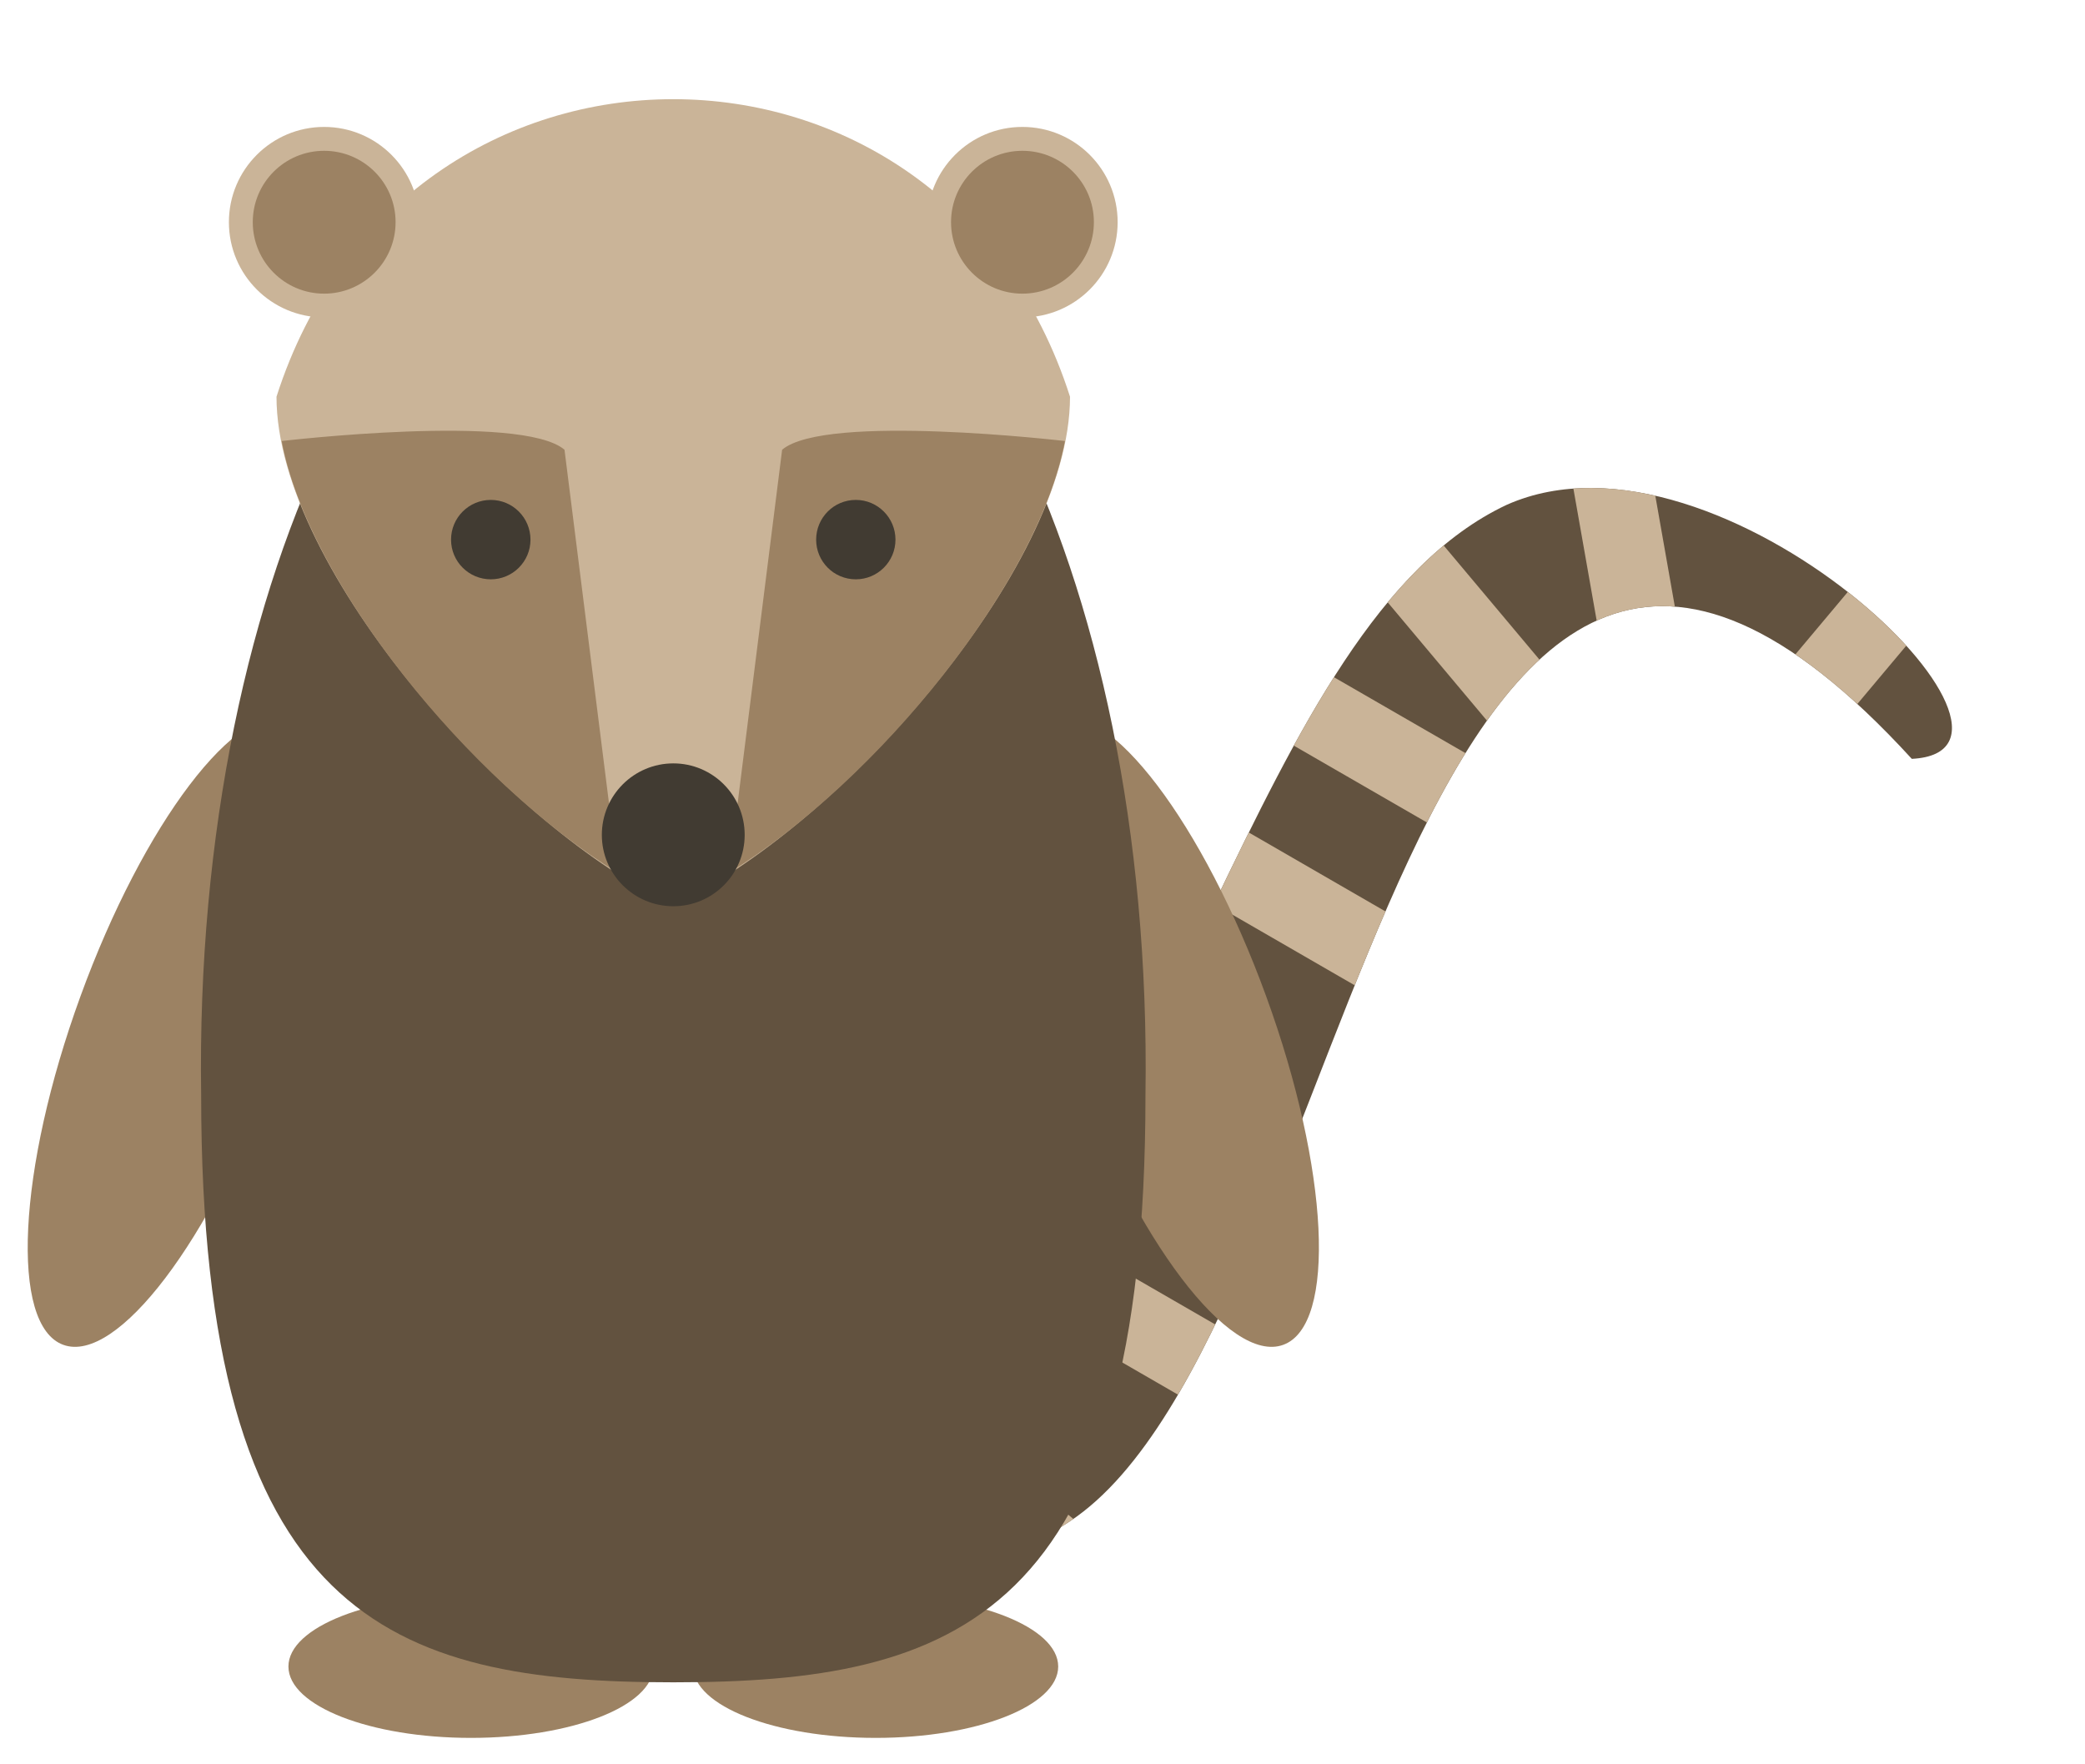
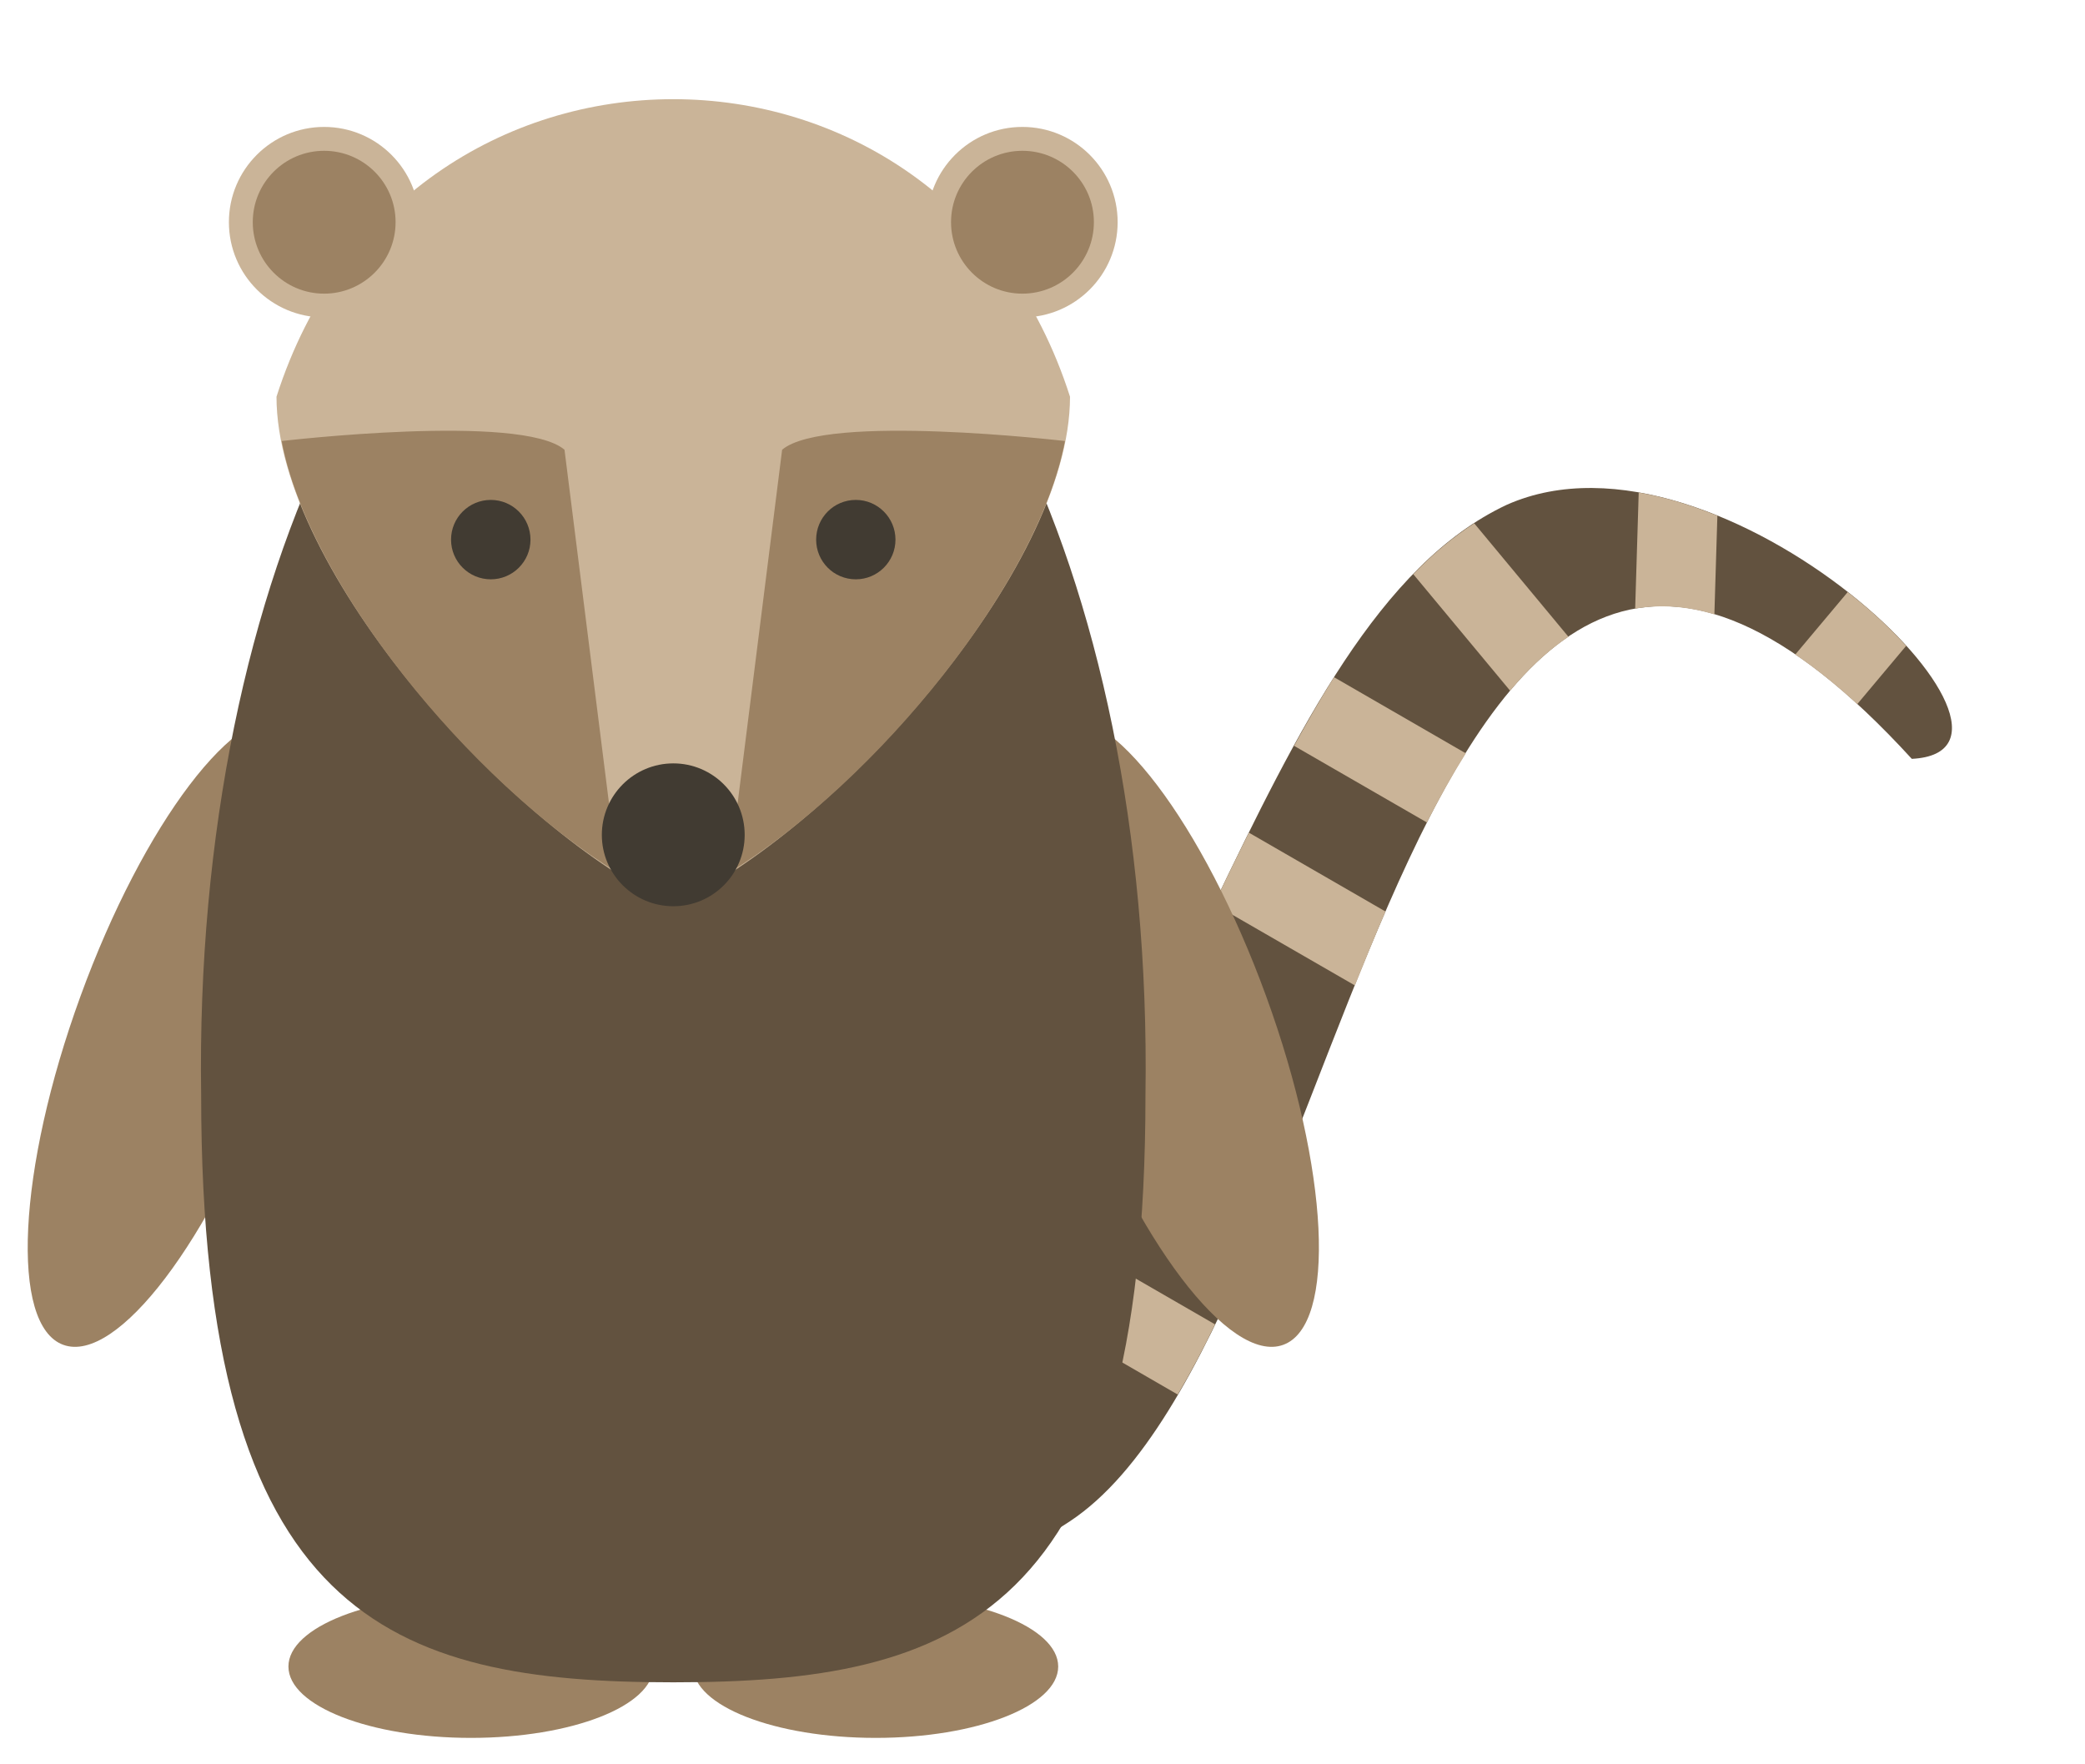
<svg xmlns="http://www.w3.org/2000/svg" width="73.726" height="62.362" viewBox="0 0 73.726 62.362">
  <defs>
    <clipPath id="clip-0">
      <path clip-rule="nonzero" d="M 10 56 L 24 56 L 24 61.73 L 10 61.73 Z M 10 56 " />
    </clipPath>
    <clipPath id="clip-1">
      <path clip-rule="nonzero" d="M 24 56 L 38 56 L 38 61.73 L 24 61.73 Z M 24 56 " />
    </clipPath>
    <clipPath id="clip-2">
-       <path clip-rule="nonzero" d="M 40 28 L 52 28 L 52 37 L 40 37 Z M 40 28 " />
-     </clipPath>
-     <clipPath id="clip-3">
-       <path clip-rule="nonzero" d="M 31.789 48.836 C 41.715 41.176 44.297 22.059 53.281 17.848 C 60.863 14.477 73.219 26.551 67.602 26.832 C 49.633 7.176 48.059 47.008 37.84 53.785 C 32.824 57.113 18.859 61.402 19.855 55.43 C 20.773 49.973 25.234 53.898 31.789 48.836 Z M 31.789 48.836 " />
-     </clipPath>
-     <clipPath id="clip-4">
-       <path clip-rule="nonzero" d="M 43 22 L 55 22 L 55 31 L 43 31 Z M 43 22 " />
-     </clipPath>
-     <clipPath id="clip-5">
-       <path clip-rule="nonzero" d="M 31.789 48.836 C 41.715 41.176 44.297 22.059 53.281 17.848 C 60.863 14.477 73.219 26.551 67.602 26.832 C 49.633 7.176 48.059 47.008 37.84 53.785 C 32.824 57.113 18.859 61.402 19.855 55.43 C 20.773 49.973 25.234 53.898 31.789 48.836 Z M 31.789 48.836 " />
-     </clipPath>
-     <clipPath id="clip-6">
-       <path clip-rule="nonzero" d="M 47 17 L 57 17 L 57 28 L 47 28 Z M 47 17 " />
-     </clipPath>
-     <clipPath id="clip-7">
-       <path clip-rule="nonzero" d="M 31.789 48.836 C 41.715 41.176 44.297 22.059 53.281 17.848 C 60.863 14.477 73.219 26.551 67.602 26.832 C 49.633 7.176 48.059 47.008 37.84 53.785 C 32.824 57.113 18.859 61.402 19.855 55.43 C 20.773 49.973 25.234 53.898 31.789 48.836 Z M 31.789 48.836 " />
-     </clipPath>
-     <clipPath id="clip-8">
-       <path clip-rule="nonzero" d="M 55 17 L 60 17 L 60 26 L 55 26 Z M 55 17 " />
-     </clipPath>
-     <clipPath id="clip-9">
-       <path clip-rule="nonzero" d="M 31.789 48.836 C 41.715 41.176 44.297 22.059 53.281 17.848 C 60.863 14.477 73.219 26.551 67.602 26.832 C 49.633 7.176 48.059 47.008 37.84 53.785 C 32.824 57.113 18.859 61.402 19.855 55.43 C 20.773 49.973 25.234 53.898 31.789 48.836 Z M 31.789 48.836 " />
-     </clipPath>
-     <clipPath id="clip-10">
-       <path clip-rule="nonzero" d="M 61 17 L 70 17 L 70 28 L 61 28 Z M 61 17 " />
-     </clipPath>
-     <clipPath id="clip-11">
-       <path clip-rule="nonzero" d="M 31.789 48.836 C 41.715 41.176 44.297 22.059 53.281 17.848 C 60.863 14.477 73.219 26.551 67.602 26.832 C 49.633 7.176 48.059 47.008 37.84 53.785 C 32.824 57.113 18.859 61.402 19.855 55.43 C 20.773 49.973 25.234 53.898 31.789 48.836 Z M 31.789 48.836 " />
-     </clipPath>
-     <clipPath id="clip-12">
-       <path clip-rule="nonzero" d="M 33 42 L 45 42 L 45 51 L 33 51 Z M 33 42 " />
-     </clipPath>
-     <clipPath id="clip-13">
-       <path clip-rule="nonzero" d="M 31.789 48.836 C 41.715 41.176 44.297 22.059 53.281 17.848 C 60.863 14.477 73.219 26.551 67.602 26.832 C 49.633 7.176 48.059 47.008 37.84 53.785 C 32.824 57.113 18.859 61.402 19.855 55.43 C 20.773 49.973 25.234 53.898 31.789 48.836 Z M 31.789 48.836 " />
-     </clipPath>
-     <clipPath id="clip-14">
-       <path clip-rule="nonzero" d="M 36 35 L 48 35 L 48 44 L 36 44 Z M 36 35 " />
-     </clipPath>
-     <clipPath id="clip-15">
-       <path clip-rule="nonzero" d="M 31.789 48.836 C 41.715 41.176 44.297 22.059 53.281 17.848 C 60.863 14.477 73.219 26.551 67.602 26.832 C 49.633 7.176 48.059 47.008 37.84 53.785 C 32.824 57.113 18.859 61.402 19.855 55.43 C 20.773 49.973 25.234 53.898 31.789 48.836 Z M 31.789 48.836 " />
-     </clipPath>
-     <clipPath id="clip-16">
-       <path clip-rule="nonzero" d="M 28 47 L 39 47 L 39 57 L 28 57 Z M 28 47 " />
-     </clipPath>
-     <clipPath id="clip-17">
-       <path clip-rule="nonzero" d="M 31.789 48.836 C 41.715 41.176 44.297 22.059 53.281 17.848 C 60.863 14.477 73.219 26.551 67.602 26.832 C 49.633 7.176 48.059 47.008 37.84 53.785 C 32.824 57.113 18.859 61.402 19.855 55.43 C 20.773 49.973 25.234 53.898 31.789 48.836 Z M 31.789 48.836 " />
-     </clipPath>
-     <clipPath id="clip-18">
-       <path clip-rule="nonzero" d="M 21 50 L 30 50 L 30 59 L 21 59 Z M 21 50 " />
-     </clipPath>
-     <clipPath id="clip-19">
-       <path clip-rule="nonzero" d="M 31.789 48.836 C 41.715 41.176 44.297 22.059 53.281 17.848 C 60.863 14.477 73.219 26.551 67.602 26.832 C 49.633 7.176 48.059 47.008 37.84 53.785 C 32.824 57.113 18.859 61.402 19.855 55.43 C 20.773 49.973 25.234 53.898 31.789 48.836 Z M 31.789 48.836 " />
-     </clipPath>
-     <clipPath id="clip-20">
      <path clip-rule="nonzero" d="M 0.238 25 L 12 25 L 12 48 L 0.238 48 Z M 0.238 25 " />
    </clipPath>
  </defs>
  <g clip-path="url(#clip-0)">
    <path fill-rule="nonzero" fill="rgb(61.002%, 51.096%, 38.736%)" fill-opacity="1" d="M 23.105 58.926 C 23.105 57.531 20.215 56.398 16.652 56.398 C 13.09 56.398 10.199 57.531 10.199 58.926 C 10.199 60.32 13.09 61.449 16.652 61.449 C 20.215 61.449 23.105 60.32 23.105 58.926 Z M 23.105 58.926 " />
  </g>
  <g clip-path="url(#clip-1)">
    <path fill-rule="nonzero" fill="rgb(61.002%, 51.096%, 38.736%)" fill-opacity="1" d="M 37.418 58.926 C 37.418 57.531 34.527 56.398 30.965 56.398 C 27.398 56.398 24.508 57.531 24.508 58.926 C 24.508 60.32 27.398 61.449 30.965 61.449 C 34.527 61.449 37.418 60.32 37.418 58.926 Z M 37.418 58.926 " />
  </g>
  <path fill-rule="nonzero" fill="rgb(38.249%, 32.187%, 24.625%)" fill-opacity="1" d="M 31.789 48.836 C 41.715 41.176 44.297 22.059 53.281 17.848 C 60.863 14.477 73.219 26.551 67.602 26.832 C 49.633 7.176 48.059 47.008 37.84 53.785 C 32.824 57.113 18.859 61.402 19.855 55.43 C 20.773 49.973 25.234 53.898 31.789 48.836 Z M 31.789 48.836 " />
+   <path fill-rule="nonzero" fill="rgb(79.16%, 70.476%, 59.763%)" fill-opacity="1" d="M 65.336 20.934 L 63.48 23.145 C 64.184 23.617 64.914 24.199 65.672 24.898 L 67.402 22.836 C 66.832 22.203 66.133 21.555 65.336 20.934 Z M 65.336 20.934 " />
+   <path fill-rule="nonzero" fill="rgb(79.16%, 70.476%, 59.763%)" fill-opacity="1" d="M 57.945 17.414 L 57.82 21.523 C 58.691 21.367 59.621 21.426 60.621 21.723 L 60.727 18.234 C 59.812 17.863 58.875 17.574 57.945 17.414 Z M 57.945 17.414 " />
+   <path fill-rule="nonzero" fill="rgb(79.16%, 70.476%, 59.763%)" fill-opacity="1" d="M 52.129 18.504 C 51.363 19 50.648 19.602 49.973 20.301 L 53.398 24.422 C 54.047 23.648 54.73 23.004 55.461 22.516 Z M 52.129 18.504 " />
+   <path fill-rule="nonzero" fill="rgb(79.16%, 70.476%, 59.763%)" fill-opacity="1" d="M 47.172 23.945 C 46.688 24.711 46.223 25.531 45.758 26.371 L 50.457 29.082 C 50.898 28.211 51.355 27.398 51.832 26.637 Z M 47.172 23.945 " />
+   <path fill-rule="nonzero" fill="rgb(79.16%, 70.476%, 59.763%)" fill-opacity="1" d="M 44.16 29.441 C 43.75 30.266 43.34 31.113 42.926 31.969 L 47.91 34.844 C 48.266 33.961 48.625 33.074 48.992 32.23 Z M 44.16 29.441 " />
+   <path fill-rule="nonzero" fill="rgb(79.16%, 70.476%, 59.763%)" fill-opacity="1" d="M 40.566 36.809 C 40.141 37.648 39.703 38.477 39.254 39.293 L 44.855 42.523 C 45.207 41.656 45.566 40.789 45.914 39.898 Z M 40.566 36.809 " />
+   <path fill-rule="nonzero" fill="rgb(79.16%, 70.476%, 59.763%)" fill-opacity="1" d="M 36.828 43.285 C 36.289 44.074 35.727 44.832 35.137 45.547 L 41.645 49.309 C 42.102 48.535 42.539 47.711 42.965 46.828 Z M 36.828 43.285 " />
+   <path fill-rule="nonzero" fill="rgb(79.16%, 70.476%, 59.763%)" fill-opacity="1" d="M 31.891 48.758 C 31.859 48.781 31.824 48.812 31.789 48.836 C 31 49.445 30.246 49.918 29.52 50.301 L 34.141 55.723 C 35.094 55.312 35.977 54.879 36.742 54.449 Z M 31.891 48.758 " />
+   <path fill-rule="nonzero" fill="rgb(79.16%, 70.476%, 59.763%)" fill-opacity="1" d="M 26.113 51.551 C 25.078 51.789 24.152 51.906 23.348 52.051 L 24.902 58.332 C 25.773 58.246 26.707 58.082 27.676 57.863 Z M 26.113 51.551 " />
  <g clip-path="url(#clip-2)">
-     <g clip-path="url(#clip-3)">
-       <path fill-rule="nonzero" fill="rgb(79.16%, 70.476%, 59.763%)" fill-opacity="1" d="M 40.695 30.676 L 42.098 28.246 L 51.816 33.859 L 50.414 36.289 Z M 40.695 30.676 " />
-     </g>
-   </g>
-   <g clip-path="url(#clip-4)">
-     <g clip-path="url(#clip-5)">
-       <path fill-rule="nonzero" fill="rgb(79.16%, 70.476%, 59.763%)" fill-opacity="1" d="M 43.5 25.066 L 44.902 22.637 L 54.621 28.246 L 53.219 30.676 Z M 43.5 25.066 " />
-     </g>
-   </g>
-   <g clip-path="url(#clip-6)">
-     <g clip-path="url(#clip-7)">
-       <path fill-rule="nonzero" fill="rgb(79.16%, 70.476%, 59.763%)" fill-opacity="1" d="M 47.184 19.051 L 49.336 17.246 L 56.551 25.844 L 54.398 27.648 Z M 47.184 19.051 " />
-     </g>
-   </g>
-   <g clip-path="url(#clip-8)">
-     <g clip-path="url(#clip-9)">
-       <path fill-rule="nonzero" fill="rgb(79.16%, 70.476%, 59.763%)" fill-opacity="1" d="M 55.121 14.359 L 57.887 13.871 L 59.836 24.926 L 57.07 25.41 Z M 55.121 14.359 " />
-     </g>
-   </g>
-   <g clip-path="url(#clip-10)">
-     <g clip-path="url(#clip-11)">
-       <path fill-rule="nonzero" fill="rgb(79.16%, 70.476%, 59.763%)" fill-opacity="1" d="M 68.43 17.246 L 70.578 19.051 L 63.363 27.648 L 61.215 25.844 Z M 68.43 17.246 " />
-     </g>
-   </g>
-   <g clip-path="url(#clip-12)">
-     <g clip-path="url(#clip-13)">
-       <path fill-rule="nonzero" fill="rgb(79.16%, 70.476%, 59.763%)" fill-opacity="1" d="M 33.68 44.707 L 35.082 42.277 L 44.801 47.887 L 43.398 50.32 Z M 33.68 44.707 " />
-     </g>
-   </g>
-   <g clip-path="url(#clip-14)">
-     <g clip-path="url(#clip-15)">
-       <path fill-rule="nonzero" fill="rgb(79.16%, 70.476%, 59.763%)" fill-opacity="1" d="M 36.484 37.691 L 37.887 35.262 L 47.609 40.875 L 46.203 43.305 Z M 36.484 37.691 " />
-     </g>
-   </g>
-   <g clip-path="url(#clip-16)">
-     <g clip-path="url(#clip-17)">
-       <path fill-rule="nonzero" fill="rgb(79.16%, 70.476%, 59.763%)" fill-opacity="1" d="M 28.426 49.379 L 30.23 47.227 L 38.828 54.441 L 37.023 56.59 Z M 28.426 49.379 " />
-     </g>
-   </g>
-   <g clip-path="url(#clip-18)">
-     <g clip-path="url(#clip-19)">
-       <path fill-rule="nonzero" fill="rgb(79.16%, 70.476%, 59.763%)" fill-opacity="1" d="M 21.191 51.961 L 23.621 50.559 L 29.23 60.277 L 26.801 61.68 Z M 21.191 51.961 " />
-     </g>
-   </g>
-   <g clip-path="url(#clip-20)">
    <path fill-rule="nonzero" fill="rgb(61.002%, 51.096%, 38.736%)" fill-opacity="1" d="M 10.301 25.402 C 8.406 24.715 5.07 29.113 2.844 35.23 C 0.617 41.344 0.348 46.863 2.238 47.551 C 4.133 48.242 7.473 43.84 9.699 37.727 C 11.926 31.609 12.195 26.09 10.301 25.402 Z M 10.301 25.402 " />
  </g>
  <path fill-rule="nonzero" fill="rgb(61.002%, 51.096%, 38.736%)" fill-opacity="1" d="M 45.375 47.551 C 47.27 46.863 47 41.344 44.773 35.23 C 42.547 29.113 39.207 24.715 37.312 25.402 C 35.422 26.09 35.691 31.609 37.918 37.727 C 40.145 43.84 43.484 48.242 45.375 47.551 Z M 45.375 47.551 " />
  <path fill-rule="nonzero" fill="rgb(38.249%, 32.187%, 24.625%)" fill-opacity="1" d="M 40.504 38.723 C 40.504 57.242 33.77 59.484 23.809 59.484 C 13.848 59.484 7.113 57.242 7.113 38.723 C 6.832 20.203 14.406 5.332 23.809 5.332 C 33.207 5.332 40.785 20.203 40.504 38.723 Z M 40.504 38.723 " />
  <path fill-rule="nonzero" fill="rgb(79.16%, 70.476%, 59.763%)" fill-opacity="1" d="M 37.836 14.027 C 37.836 20.203 29.418 29.461 23.809 31.988 C 18.195 29.461 9.777 20.203 9.777 14.027 C 14.266 0 33.348 0 37.836 14.027 Z M 37.836 14.027 " />
  <path fill-rule="nonzero" fill="rgb(61.002%, 51.096%, 38.736%)" fill-opacity="1" d="M 9.961 15.594 C 9.961 15.594 18.43 14.598 19.961 15.902 C 21.844 30.863 21.844 30.863 21.844 30.863 C 16.539 27.586 10.898 20.582 9.961 15.594 Z M 37.656 15.594 C 37.656 15.594 29.188 14.598 27.656 15.902 C 25.773 30.863 25.773 30.863 25.773 30.863 C 31.074 27.586 36.715 20.582 37.656 15.594 Z M 37.656 15.594 " />
  <path fill-rule="nonzero" fill="rgb(25.626%, 23.026%, 19.78%)" fill-opacity="1" d="M 26.332 29.52 C 26.332 28.125 25.203 26.992 23.809 26.992 C 22.414 26.992 21.281 28.125 21.281 29.52 C 21.281 30.914 22.414 32.043 23.809 32.043 C 25.203 32.043 26.332 30.914 26.332 29.52 Z M 26.332 29.52 " />
  <path fill-rule="nonzero" fill="rgb(25.626%, 23.026%, 19.78%)" fill-opacity="1" d="M 31.664 19.082 C 31.664 18.305 31.035 17.676 30.262 17.676 C 29.484 17.676 28.859 18.305 28.859 19.082 C 28.859 19.855 29.484 20.484 30.262 20.484 C 31.035 20.484 31.664 19.855 31.664 19.082 Z M 31.664 19.082 " />
  <path fill-rule="nonzero" fill="rgb(25.626%, 23.026%, 19.78%)" fill-opacity="1" d="M 18.758 19.082 C 18.758 18.305 18.129 17.676 17.355 17.676 C 16.578 17.676 15.949 18.305 15.949 19.082 C 15.949 19.855 16.578 20.484 17.355 20.484 C 18.129 20.484 18.758 19.855 18.758 19.082 Z M 18.758 19.082 " />
  <path fill-rule="nonzero" fill="rgb(79.16%, 70.476%, 59.763%)" fill-opacity="1" d="M 39.52 7.855 C 39.52 5.996 38.012 4.488 36.152 4.488 C 34.293 4.488 32.785 5.996 32.785 7.855 C 32.785 9.715 34.293 11.223 36.152 11.223 C 38.012 11.223 39.52 9.715 39.52 7.855 Z M 39.52 7.855 " />
  <path fill-rule="nonzero" fill="rgb(79.16%, 70.476%, 59.763%)" fill-opacity="1" d="M 14.828 7.855 C 14.828 5.996 13.32 4.488 11.461 4.488 C 9.602 4.488 8.094 5.996 8.094 7.855 C 8.094 9.715 9.602 11.223 11.461 11.223 C 13.32 11.223 14.828 9.715 14.828 7.855 Z M 14.828 7.855 " />
  <path fill-rule="nonzero" fill="rgb(61.002%, 51.096%, 38.736%)" fill-opacity="1" d="M 38.68 7.855 C 38.68 6.461 37.547 5.332 36.152 5.332 C 34.758 5.332 33.629 6.461 33.629 7.855 C 33.629 9.25 34.758 10.383 36.152 10.383 C 37.547 10.383 38.68 9.25 38.68 7.855 Z M 38.68 7.855 " />
  <path fill-rule="nonzero" fill="rgb(61.002%, 51.096%, 38.736%)" fill-opacity="1" d="M 13.988 7.855 C 13.988 6.461 12.855 5.332 11.461 5.332 C 10.066 5.332 8.938 6.461 8.938 7.855 C 8.938 9.25 10.066 10.383 11.461 10.383 C 12.855 10.383 13.988 9.25 13.988 7.855 Z M 13.988 7.855 " />
</svg>
